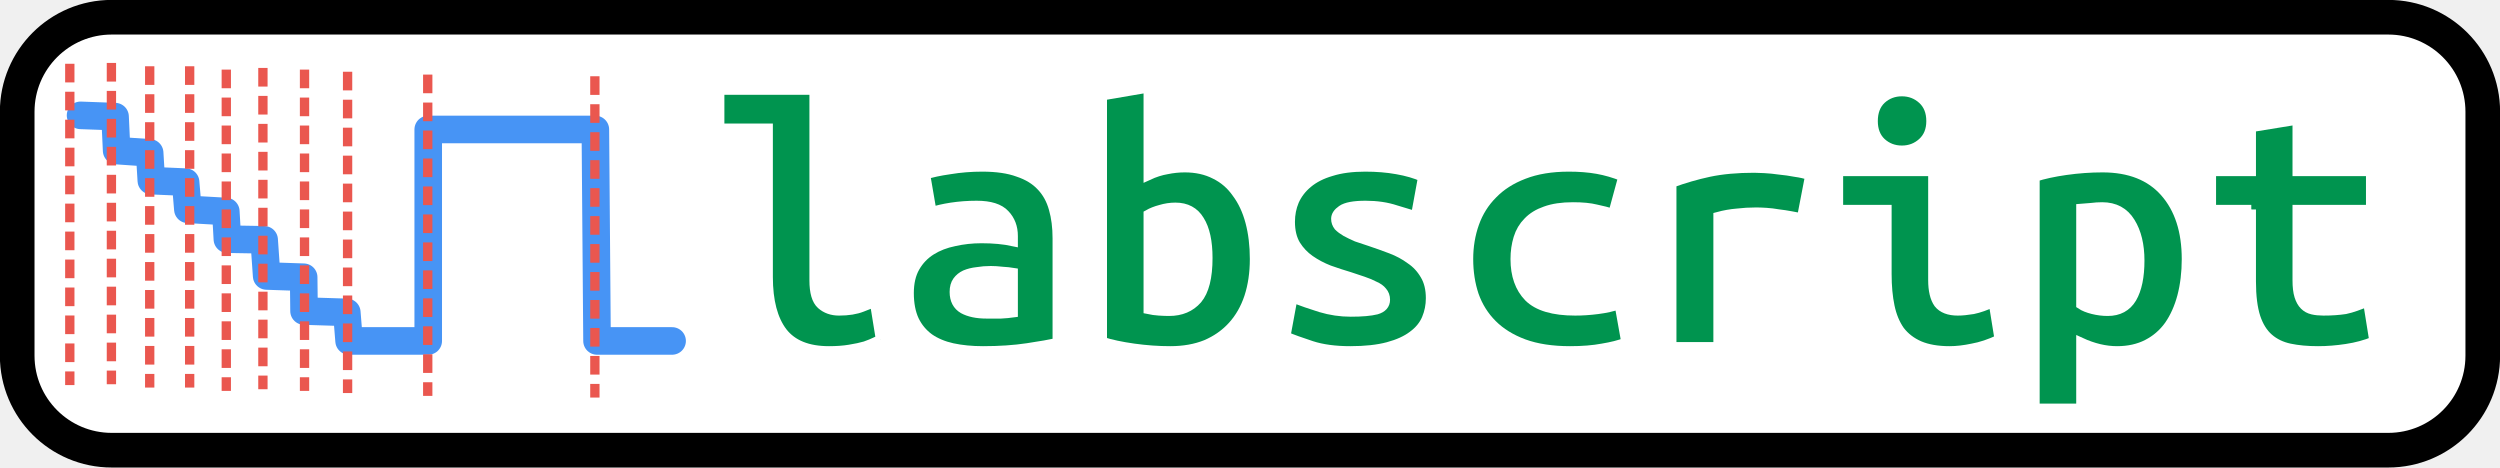
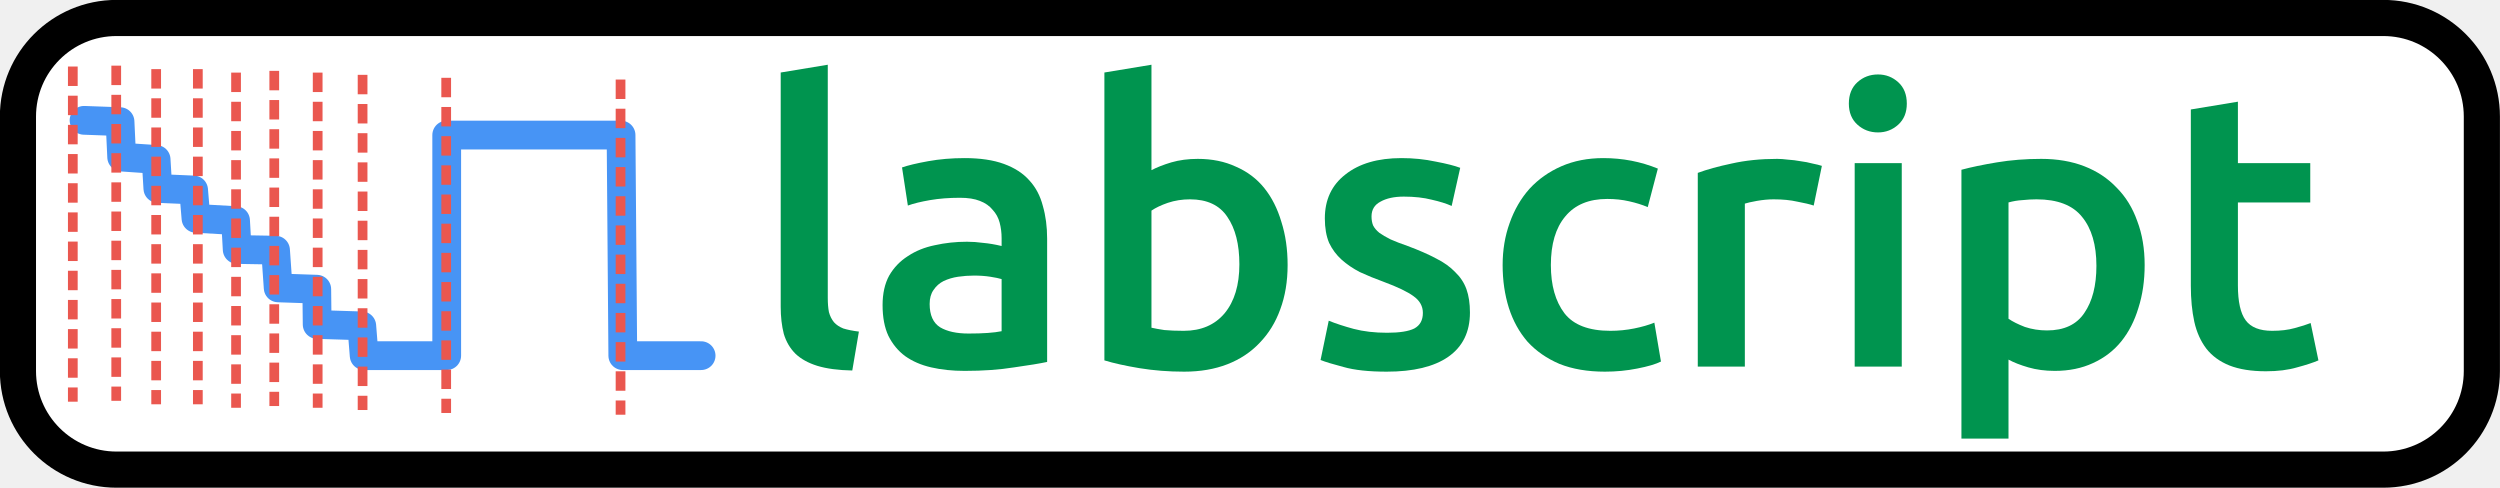
- <svg xmlns="http://www.w3.org/2000/svg" width="268.156" height="50.156" id="svg2" version="1.1">
+ <svg xmlns="http://www.w3.org/2000/svg" width="257.062" height="50.156" id="svg2" version="1.1">
  <defs id="defs4" />
  <g id="layer1" transform="translate(-164.6562,-435.3438)">
-     <rect style="color:#000000;fill:#ffffff;fill-opacity:1;fill-rule:nonzero;stroke:#000000;stroke-width:3.716;stroke-linecap:round;stroke-linejoin:round;stroke-miterlimit:4;stroke-opacity:1;stroke-dasharray:none;stroke-dashoffset:118.41;marker:none;visibility:visible;display:inline;overflow:visible;enable-background:accumulate" id="rect3757" width="264.463" height="46.441" x="166.501" y="437.192" ry="10.137" />
+     <rect style="color:#000000;fill:#ffffff;fill-opacity:1;fill-rule:nonzero;stroke:#000000;stroke-width:3.716;stroke-linecap:round;stroke-linejoin:round;stroke-miterlimit:4;stroke-opacity:1;stroke-dasharray:none;stroke-dashoffset:118.41;marker:none;visibility:visible;display:inline;overflow:visible;enable-background:accumulate" id="rect3757" width="253.352" height="46.441" x="166.501" y="437.192" ry="10.137" />
    <path style="fill:none;stroke:#4794f5;stroke-width:2.957;stroke-linecap:round;stroke-linejoin:round;stroke-miterlimit:4;stroke-opacity:1;stroke-dasharray:none" d="m 236.748,471.914 -8.053,0 -0.179,-22.682 -17.927,0 0,22.682 -8.488,0 -0.246,-3.064 -4.587,-0.143 -0.04,-3.626 -3.969,-0.135 -0.27,-3.88 -3.944,-0.068 -0.167,-2.972 -4.071,-0.229 -0.243,-2.918 -3.677,-0.158 -0.179,-2.981 -3.541,-0.244 -0.169,-3.644 -3.701,-0.135" id="path3769" />
    <path style="fill:#ff5555;stroke:#ea574f;stroke-width:1;stroke-linecap:butt;stroke-linejoin:miter;stroke-miterlimit:4;stroke-opacity:1;stroke-dasharray:2, 1;stroke-dashoffset:0" d="m 172.143,442.184 0,34.464" id="path3773" />
    <path style="fill:#ff5555;stroke:#ea574f;stroke-width:1;stroke-linecap:butt;stroke-linejoin:miter;stroke-miterlimit:4;stroke-opacity:1;stroke-dasharray:2, 1;stroke-dashoffset:0" d="m 176.607,442.094 0,34.464" id="path3773-3" />
    <path style="fill:#ff5555;stroke:#ea574f;stroke-width:1;stroke-linecap:butt;stroke-linejoin:miter;stroke-miterlimit:4;stroke-opacity:1;stroke-dasharray:2, 1;stroke-dashoffset:0" d="m 180.714,442.451 0,34.464" id="path3773-2" />
    <path style="fill:#ff5555;stroke:#ea574f;stroke-width:1;stroke-linecap:butt;stroke-linejoin:miter;stroke-miterlimit:4;stroke-opacity:1;stroke-dasharray:2, 1;stroke-dashoffset:0" d="m 185,442.451 0,34.464" id="path3773-1" />
    <path style="fill:#ff5555;stroke:#ea574f;stroke-width:1;stroke-linecap:butt;stroke-linejoin:miter;stroke-miterlimit:4;stroke-opacity:1;stroke-dasharray:2, 1;stroke-dashoffset:0" d="m 188.929,442.809 0,34.464" id="path3773-5" />
    <path style="fill:#ff5555;stroke:#ea574f;stroke-width:1;stroke-linecap:butt;stroke-linejoin:miter;stroke-miterlimit:4;stroke-opacity:1;stroke-dasharray:2, 1;stroke-dashoffset:0" d="m 192.857,442.63 0,34.464" id="path3773-8" />
    <path style="fill:#ff5555;stroke:#ea574f;stroke-width:1;stroke-linecap:butt;stroke-linejoin:miter;stroke-miterlimit:4;stroke-opacity:1;stroke-dasharray:2, 1;stroke-dashoffset:0" d="m 197.321,442.809 0,34.464" id="path3773-36" />
    <path style="fill:#ff5555;stroke:#ea574f;stroke-width:1;stroke-linecap:butt;stroke-linejoin:miter;stroke-miterlimit:4;stroke-opacity:1;stroke-dasharray:2, 1;stroke-dashoffset:0" d="m 201.939,443.039 0,34.464" id="path3773-4" />
    <path style="fill:#ff5555;stroke:#ea574f;stroke-width:1;stroke-linecap:butt;stroke-linejoin:miter;stroke-miterlimit:4;stroke-opacity:1;stroke-dasharray:2, 1;stroke-dashoffset:0" d="m 210.536,443.344 0,34.464" id="path3773-0" />
    <path style="fill:#ff5555;stroke:#ea574f;stroke-width:1;stroke-linecap:butt;stroke-linejoin:miter;stroke-miterlimit:4;stroke-opacity:1;stroke-dasharray:2, 1;stroke-dashoffset:0" d="m 228.464,443.523 0,34.464" id="path3773-6" />
-     <g style="font-size:40px;font-style:normal;font-weight:normal;line-height:125%;letter-spacing:0px;word-spacing:0px;fill:#00944f;fill-opacity:1;stroke:#ffffff;stroke-opacity:1;font-family:Sans" id="text2985">
-       <path d="m 259.096,471.735 c -0.08,0.053 -0.267,0.147 -0.56,0.28 -0.267,0.133 -0.627,0.28 -1.08,0.44 -0.453,0.133 -1.013,0.253 -1.68,0.36 -0.64,0.107 -1.373,0.16 -2.2,0.16 -2.267,0 -3.92,-0.667 -4.96,-2 -1.04,-1.36 -1.56,-3.333 -1.56,-5.92 l 0,-15.96 -5.2,0 0,-4.08 10.12,0 0,20.4 c -2e-5,1.28 0.253,2.147 0.76,2.6 0.507,0.453 1.147,0.68 1.92,0.68 0.987,0 1.813,-0.133 2.48,-0.4 0.667,-0.267 1.107,-0.44 1.32,-0.52 l 0.64,3.96" style="font-variant:normal;font-weight:bold;font-stretch:normal;fill:#00944f;stroke:#ffffff;font-family:Ubuntu Mono;-inkscape-font-specification:Ubuntu Mono Bold" id="path3871" />
-       <path d="m 270.456,469.015 c 0.533,0 1.053,0 1.56,0 0.507,-0.027 0.947,-0.067 1.32,-0.12 l 0,-4.32 c -0.32,-0.053 -0.707,-0.093 -1.16,-0.12 -0.453,-0.053 -0.867,-0.08 -1.24,-0.08 -0.507,10e-6 -1,0.04 -1.48,0.12 -0.48,0.053 -0.907,0.16 -1.28,0.32 -0.347,0.16 -0.627,0.387 -0.84,0.68 -0.213,0.293 -0.32,0.68 -0.32,1.16 -10e-6,0.853 0.32,1.467 0.96,1.84 0.64,0.347 1.467,0.52 2.48,0.52 m -0.44,-15.76 c 1.547,2e-5 2.827,0.187 3.84,0.56 1.04,0.347 1.867,0.853 2.48,1.52 0.613,0.64 1.053,1.44 1.32,2.4 0.267,0.933 0.4,1.987 0.4,3.16 l 0,11.2 c -0.72,0.16 -1.787,0.347 -3.2,0.56 -1.413,0.213 -3,0.32 -4.76,0.32 -1.2,0 -2.293,-0.107 -3.28,-0.32 -0.96,-0.213 -1.787,-0.56 -2.48,-1.04 -0.693,-0.507 -1.227,-1.147 -1.6,-1.92 -0.373,-0.8 -0.56,-1.773 -0.56,-2.92 -10e-6,-1.093 0.213,-2.013 0.64,-2.76 0.427,-0.747 1,-1.347 1.72,-1.8 0.72,-0.453 1.547,-0.773 2.48,-0.96 0.933,-0.213 1.907,-0.32 2.92,-0.32 1.28,10e-6 2.413,0.107 3.4,0.32 l 0,-0.6 c -2e-5,-0.933 -0.293,-1.707 -0.88,-2.32 -0.587,-0.64 -1.6,-0.96 -3.04,-0.96 -0.933,10e-6 -1.84,0.067 -2.72,0.2 -0.853,0.133 -1.547,0.293 -2.08,0.48 l -0.68,-3.96 c 0.613,-0.213 1.48,-0.4 2.6,-0.56 1.12,-0.187 2.28,-0.28 3.48,-0.28" style="font-variant:normal;font-weight:bold;font-stretch:normal;fill:#00944f;stroke:#ffffff;font-family:Ubuntu Mono;-inkscape-font-specification:Ubuntu Mono Bold" id="path3873" />
-       <path d="m 294.216,463.015 c -2e-5,-1.76 -0.293,-3.107 -0.88,-4.04 -0.56,-0.933 -1.427,-1.4 -2.6,-1.4 -0.533,10e-6 -1.067,0.08 -1.6,0.24 -0.507,0.133 -0.947,0.307 -1.32,0.52 l 0,10.2 c 0.373,0.08 0.76,0.133 1.16,0.16 0.427,0.027 0.787,0.04 1.08,0.04 1.28,0 2.293,-0.427 3.04,-1.28 0.747,-0.88 1.12,-2.36 1.12,-4.44 m 5,0.12 c -2e-5,1.493 -0.2,2.853 -0.6,4.08 -0.4,1.2 -0.987,2.227 -1.76,3.08 -0.773,0.853 -1.72,1.52 -2.84,2 -1.12,0.453 -2.4,0.68 -3.84,0.68 -1.28,0 -2.587,-0.093 -3.92,-0.28 -1.333,-0.187 -2.453,-0.427 -3.36,-0.72 l 0,-26.36 4.92,-0.84 0,9.4 c 0.693,-0.32 1.36,-0.533 2,-0.64 0.64,-0.133 1.28,-0.2 1.92,-0.2 1.227,2e-5 2.307,0.24 3.24,0.72 0.933,0.453 1.707,1.12 2.32,2 0.64,0.853 1.12,1.88 1.44,3.08 0.32,1.2 0.48,2.533 0.48,4" style="font-variant:normal;font-weight:bold;font-stretch:normal;fill:#00944f;stroke:#ffffff;font-family:Ubuntu Mono;-inkscape-font-specification:Ubuntu Mono Bold" id="path3875" />
-       <path d="m 309.536,468.815 c 1.2,0 2.12,-0.08 2.76,-0.24 0.64,-0.187 0.96,-0.547 0.96,-1.08 -2e-5,-0.347 -0.107,-0.64 -0.32,-0.88 -0.187,-0.24 -0.467,-0.44 -0.84,-0.6 -0.347,-0.187 -0.76,-0.36 -1.24,-0.52 -0.453,-0.16 -0.933,-0.32 -1.44,-0.48 -0.72,-0.213 -1.453,-0.453 -2.2,-0.72 -0.747,-0.293 -1.427,-0.653 -2.04,-1.08 -0.613,-0.427 -1.12,-0.96 -1.52,-1.6 -0.4,-0.667 -0.6,-1.493 -0.6,-2.48 -10e-6,-0.8 0.147,-1.547 0.44,-2.24 0.32,-0.72 0.8,-1.347 1.44,-1.88 0.667,-0.56 1.507,-0.987 2.52,-1.28 1.013,-0.32 2.227,-0.48 3.64,-0.48 1.227,2e-5 2.36,0.093 3.4,0.28 1.067,0.187 1.987,0.453 2.76,0.8 l -0.76,4.16 c -0.453,-0.133 -1.16,-0.347 -2.12,-0.64 -0.96,-0.32 -2.04,-0.48 -3.24,-0.48 -1.253,10e-6 -2.107,0.16 -2.56,0.48 -0.427,0.293 -0.64,0.613 -0.64,0.96 -10e-6,0.293 0.093,0.56 0.28,0.8 0.213,0.213 0.48,0.413 0.8,0.6 0.347,0.187 0.733,0.373 1.16,0.56 0.453,0.16 0.933,0.32 1.44,0.48 0.72,0.24 1.467,0.507 2.24,0.8 0.773,0.293 1.467,0.667 2.08,1.12 0.64,0.427 1.16,0.987 1.56,1.68 0.4,0.667 0.6,1.493 0.6,2.48 -2e-5,0.773 -0.147,1.507 -0.44,2.2 -0.293,0.693 -0.787,1.293 -1.48,1.8 -0.667,0.507 -1.547,0.907 -2.64,1.2 -1.093,0.293 -2.44,0.44 -4.04,0.44 -1.627,0 -3.013,-0.187 -4.16,-0.56 -1.147,-0.373 -2.067,-0.707 -2.76,-1 l 0.76,-4.12 c 0.933,0.373 1.92,0.72 2.96,1.04 1.067,0.32 2.147,0.48 3.24,0.48" style="font-variant:normal;font-weight:bold;font-stretch:normal;fill:#00944f;stroke:#ffffff;font-family:Ubuntu Mono;-inkscape-font-specification:Ubuntu Mono Bold" id="path3877" />
-       <path d="m 322.176,463.135 c -10e-6,-1.36 0.213,-2.64 0.64,-3.84 0.427,-1.2 1.08,-2.24 1.96,-3.12 0.88,-0.907 1.987,-1.613 3.32,-2.12 1.36,-0.533 2.973,-0.8 4.84,-0.8 1.12,2e-5 2.133,0.08 3.04,0.24 0.907,0.16 1.827,0.427 2.76,0.8 l -1.08,3.96 c -0.533,-0.187 -1.133,-0.347 -1.8,-0.48 -0.64,-0.16 -1.467,-0.24 -2.48,-0.24 -1.173,1e-5 -2.16,0.147 -2.96,0.44 -0.773,0.267 -1.4,0.653 -1.88,1.16 -0.48,0.48 -0.827,1.067 -1.04,1.76 -0.213,0.693 -0.32,1.44 -0.32,2.24 -10e-6,1.733 0.48,3.093 1.44,4.08 0.987,0.987 2.653,1.48 5,1.48 0.773,0 1.573,-0.053 2.4,-0.16 0.853,-0.107 1.627,-0.28 2.32,-0.52 l 0.72,4.04 c -0.693,0.267 -1.533,0.48 -2.52,0.64 -0.987,0.187 -2.147,0.28 -3.48,0.28 -1.92,0 -3.573,-0.253 -4.96,-0.76 -1.36,-0.507 -2.48,-1.2 -3.36,-2.08 -0.88,-0.88 -1.533,-1.92 -1.96,-3.12 -0.4,-1.2 -0.6,-2.493 -0.6,-3.88" style="font-variant:normal;font-weight:bold;font-stretch:normal;fill:#00944f;stroke:#ffffff;font-family:Ubuntu Mono;-inkscape-font-specification:Ubuntu Mono Bold" id="path3879" />
-       <path d="m 357.896,458.735 c -0.32,-0.08 -0.707,-0.16 -1.16,-0.24 -0.427,-0.08 -0.867,-0.147 -1.32,-0.2 -0.453,-0.08 -0.893,-0.133 -1.32,-0.16 -0.427,-0.027 -0.787,-0.04 -1.08,-0.04 -0.693,1e-5 -1.373,0.04 -2.04,0.12 -0.667,0.053 -1.347,0.173 -2.04,0.36 l 0,13.96 -4.96,0 0,-17.56 c 1.307,-0.48 2.64,-0.867 4,-1.16 1.387,-0.293 3,-0.44 4.84,-0.44 0.267,2e-5 0.64,0.013 1.12,0.04 0.507,0.027 1.04,0.08 1.6,0.16 0.56,0.053 1.12,0.133 1.68,0.24 0.587,0.08 1.107,0.2 1.56,0.36 l -0.88,4.56" style="font-variant:normal;font-weight:bold;font-stretch:normal;fill:#00944f;stroke:#ffffff;font-family:Ubuntu Mono;-inkscape-font-specification:Ubuntu Mono Bold" id="path3881" />
-       <path d="m 371.776,448.335 c -2e-5,0.96 -0.307,1.72 -0.92,2.28 -0.613,0.56 -1.347,0.84 -2.2,0.84 -0.853,2e-5 -1.587,-0.28 -2.2,-0.84 -0.587,-0.56 -0.88,-1.32 -0.88,-2.28 -10e-6,-0.987 0.293,-1.76 0.88,-2.32 0.613,-0.56 1.347,-0.84 2.2,-0.84 0.853,2e-5 1.587,0.28 2.2,0.84 0.613,0.56 0.92,1.333 0.92,2.32 m 7.32,23.4 c -1.013,0.48 -1.973,0.8 -2.88,0.96 -0.88,0.187 -1.693,0.28 -2.44,0.28 -1.28,0 -2.36,-0.187 -3.24,-0.56 -0.853,-0.373 -1.547,-0.907 -2.08,-1.6 -0.507,-0.72 -0.867,-1.587 -1.08,-2.6 -0.213,-1.013 -0.32,-2.173 -0.32,-3.48 l 0,-6.92 -5.2,0 0,-4.08 10.12,0 0,11.64 c -2e-5,1.12 0.2,1.96 0.6,2.52 0.427,0.533 1.12,0.8 2.08,0.8 0.453,0 1,-0.053 1.64,-0.16 0.64,-0.133 1.36,-0.387 2.16,-0.76 l 0.64,3.96" style="font-variant:normal;font-weight:bold;font-stretch:normal;fill:#00944f;stroke:#ffffff;font-family:Ubuntu Mono;-inkscape-font-specification:Ubuntu Mono Bold" id="path3883" />
-       <path d="m 394.176,463.295 c -2e-5,-1.68 -0.333,-3.053 -1,-4.12 -0.667,-1.093 -1.68,-1.64 -3.04,-1.64 -0.373,1e-5 -0.773,0.027 -1.2,0.08 -0.427,0.027 -0.787,0.053 -1.08,0.08 l 0,10.32 c 0.32,0.213 0.747,0.387 1.28,0.52 0.533,0.133 1.067,0.2 1.6,0.2 1.173,0 2.04,-0.467 2.6,-1.4 0.56,-0.96 0.84,-2.307 0.84,-4.04 m 5,-0.16 c -2e-5,1.44 -0.16,2.773 -0.48,4 -0.32,1.2 -0.787,2.24 -1.4,3.12 -0.613,0.853 -1.387,1.52 -2.32,2 -0.933,0.48 -2.013,0.72 -3.24,0.72 -1.253,0 -2.547,-0.307 -3.88,-0.92 l 0,7.08 -4.92,0 0,-24.8 c 0.907,-0.293 2.013,-0.533 3.32,-0.72 1.333,-0.187 2.64,-0.28 3.92,-0.28 2.907,2e-5 5.133,0.88 6.68,2.64 1.547,1.76 2.32,4.147 2.32,7.16" style="font-variant:normal;font-weight:bold;font-stretch:normal;fill:#00944f;stroke:#ffffff;font-family:Ubuntu Mono;-inkscape-font-specification:Ubuntu Mono Bold" id="path3885" />
-       <path d="m 406.136,457.815 -4.28,0 0,-4.08 4.28,0 0,-4.72 4.92,-0.8 0,5.52 7.88,0 0,4.08 -7.88,0 0,7.6 c -2e-5,0.693 0.067,1.253 0.2,1.68 0.133,0.427 0.32,0.76 0.56,1 0.24,0.24 0.533,0.4 0.88,0.48 0.347,0.08 0.733,0.12 1.16,0.12 0.453,0 0.867,-0.013 1.24,-0.04 0.4,-0.027 0.773,-0.067 1.12,-0.12 0.373,-0.08 0.747,-0.187 1.12,-0.32 0.4,-0.133 0.827,-0.307 1.28,-0.52 l 0.68,4.24 c -0.907,0.373 -1.893,0.64 -2.96,0.8 -1.04,0.16 -2.053,0.24 -3.04,0.24 -1.147,0 -2.16,-0.093 -3.04,-0.28 -0.88,-0.187 -1.627,-0.547 -2.24,-1.08 -0.613,-0.533 -1.08,-1.28 -1.4,-2.24 -0.32,-0.987 -0.48,-2.267 -0.48,-3.84 l 0,-7.72" style="font-variant:normal;font-weight:bold;font-stretch:normal;fill:#00944f;stroke:#ffffff;font-family:Ubuntu Mono;-inkscape-font-specification:Ubuntu Mono Bold" id="path3887" />
+     <g style="font-size:40px;font-style:normal;font-weight:normal;line-height:125%;letter-spacing:0px;word-spacing:0px;fill:#00944f;fill-opacity:1;stroke:none;font-family:Sans;-inkscape-font-specification:Ubuntu" id="text2985">
+       <path d="m 252.292,473.44 c -1.44,-0.027 -2.64,-0.187 -3.6,-0.48 -0.933,-0.293 -1.68,-0.707 -2.24,-1.24 -0.56,-0.56 -0.96,-1.24 -1.2,-2.04 -0.213,-0.827 -0.32,-1.76 -0.32,-2.8 l 0,-24.08 4.84,-0.8 0,23.96 c 0,0.587 0.04,1.08 0.12,1.48 0.107,0.4 0.28,0.747 0.52,1.04 0.24,0.267 0.56,0.48 0.96,0.64 0.427,0.133 0.96,0.24 1.6,0.32 l -0.68,4" style="font-variant:normal;font-weight:500;font-stretch:normal;fill:#00944f;font-family:Ubuntu;-inkscape-font-specification:Ubuntu Medium" id="path3910" />
+       <path d="m 264.247,469.64 c 1.493,10e-6 2.627,-0.08 3.4,-0.24 l 0,-5.36 c -0.267,-0.08 -0.653,-0.16 -1.16,-0.24 -0.507,-0.08 -1.067,-0.12 -1.68,-0.12 -0.533,1e-5 -1.08,0.04 -1.64,0.12 -0.533,0.08 -1.027,0.227 -1.48,0.44 -0.427,0.213 -0.773,0.52 -1.04,0.92 -0.267,0.373 -0.4,0.853 -0.4,1.44 0,1.147 0.36,1.947 1.08,2.4 0.72,0.427 1.693,0.64 2.92,0.64 m -0.4,-18.04 c 1.6,2e-5 2.947,0.2 4.04,0.6 1.093,0.4 1.96,0.96 2.6,1.68 0.667,0.72 1.133,1.6 1.4,2.64 0.293,1.013 0.44,2.133 0.44,3.36 l 0,12.68 c -0.747,0.16 -1.88,0.347 -3.4,0.56 -1.493,0.24 -3.187,0.36 -5.08,0.36 -1.253,0 -2.4,-0.12 -3.44,-0.36 -1.04,-0.24 -1.933,-0.627 -2.68,-1.16 -0.72,-0.533 -1.293,-1.227 -1.72,-2.08 -0.4,-0.853 -0.6,-1.907 -0.6,-3.16 0,-1.2 0.227,-2.213 0.68,-3.04 0.48,-0.827 1.12,-1.493 1.92,-2 0.8,-0.533 1.72,-0.907 2.76,-1.12 1.067,-0.24 2.173,-0.36 3.32,-0.36 0.533,2e-5 1.093,0.04 1.68,0.12 0.587,0.053 1.213,0.16 1.88,0.32 l 0,-0.8 c -10e-6,-0.56 -0.067,-1.093 -0.2,-1.6 -0.133,-0.507 -0.373,-0.947 -0.72,-1.32 -0.32,-0.4 -0.76,-0.707 -1.32,-0.92 -0.533,-0.213 -1.213,-0.32 -2.04,-0.32 -1.12,2e-5 -2.147,0.08 -3.08,0.24 -0.933,0.16 -1.693,0.347 -2.28,0.56 l -0.6,-3.92 c 0.613,-0.213 1.507,-0.427 2.68,-0.64 1.173,-0.213 2.427,-0.32 3.76,-0.32" style="font-variant:normal;font-weight:500;font-stretch:normal;fill:#00944f;font-family:Ubuntu;-inkscape-font-specification:Ubuntu Medium" id="path3912" />
+       <path d="m 292.095,462.52 c -2e-5,-2.053 -0.413,-3.68 -1.24,-4.88 -0.8,-1.2 -2.08,-1.8 -3.84,-1.8 -0.8,2e-5 -1.56,0.12 -2.28,0.36 -0.693,0.24 -1.253,0.507 -1.68,0.8 l 0,12.04 c 0.347,0.08 0.787,0.16 1.32,0.24 0.56,0.053 1.227,0.08 2,0.08 1.787,1e-5 3.187,-0.6 4.2,-1.8 1.013,-1.227 1.52,-2.907 1.52,-5.04 m 4.96,0.08 c -2e-5,1.68 -0.253,3.2 -0.76,4.56 -0.48,1.333 -1.187,2.48 -2.12,3.44 -0.907,0.96 -2.013,1.693 -3.32,2.2 -1.307,0.507 -2.787,0.76 -4.44,0.76 -1.6,0 -3.133,-0.12 -4.6,-0.36 -1.44,-0.24 -2.64,-0.507 -3.6,-0.8 l 0,-29.6 4.84,-0.8 0,10.84 c 0.56,-0.293 1.24,-0.56 2.04,-0.8 0.827,-0.24 1.733,-0.36 2.72,-0.36 1.467,2e-5 2.773,0.267 3.92,0.8 1.173,0.507 2.147,1.24 2.92,2.2 0.773,0.96 1.36,2.12 1.76,3.48 0.427,1.333 0.64,2.813 0.64,4.44" style="font-variant:normal;font-weight:500;font-stretch:normal;fill:#00944f;font-family:Ubuntu;-inkscape-font-specification:Ubuntu Medium" id="path3914" />
+       <path d="m 307.283,469.56 c 1.28,1e-5 2.213,-0.147 2.8,-0.44 0.587,-0.32 0.88,-0.853 0.88,-1.6 -1e-5,-0.693 -0.32,-1.267 -0.96,-1.72 -0.613,-0.453 -1.64,-0.947 -3.08,-1.48 -0.88,-0.32 -1.693,-0.653 -2.44,-1 -0.72,-0.373 -1.347,-0.8 -1.88,-1.28 -0.533,-0.48 -0.96,-1.053 -1.28,-1.72 -0.293,-0.693 -0.44,-1.533 -0.44,-2.52 0,-1.92 0.707,-3.427 2.12,-4.52 1.413,-1.12 3.333,-1.68 5.76,-1.68 1.227,2e-5 2.4,0.12 3.52,0.36 1.12,0.213 1.96,0.427 2.52,0.64 l -0.88,3.92 c -0.533,-0.24 -1.213,-0.453 -2.04,-0.64 -0.827,-0.213 -1.787,-0.32 -2.88,-0.32 -0.987,2e-5 -1.787,0.173 -2.4,0.52 -0.613,0.32 -0.92,0.827 -0.92,1.52 0,0.347 0.053,0.653 0.16,0.92 0.133,0.267 0.347,0.52 0.64,0.76 0.293,0.213 0.68,0.44 1.16,0.68 0.48,0.213 1.067,0.44 1.76,0.68 1.147,0.427 2.12,0.853 2.92,1.28 0.8,0.4 1.453,0.867 1.96,1.4 0.533,0.507 0.92,1.093 1.16,1.76 0.24,0.667 0.36,1.467 0.36,2.4 -10e-6,2 -0.747,3.52 -2.24,4.56 -1.467,1.013 -3.573,1.52 -6.32,1.52 -1.84,0 -3.32,-0.16 -4.44,-0.48 -1.12,-0.293 -1.907,-0.533 -2.36,-0.72 l 0.84,-4.04 c 0.72,0.293 1.573,0.573 2.56,0.84 1.013,0.267 2.16,0.4 3.44,0.4" style="font-variant:normal;font-weight:500;font-stretch:normal;fill:#00944f;font-family:Ubuntu;-inkscape-font-specification:Ubuntu Medium" id="path3916" />
+       <path d="m 319.164,462.6 c 0,-1.547 0.24,-2.987 0.72,-4.32 0.48,-1.36 1.16,-2.533 2.04,-3.52 0.907,-0.987 2,-1.76 3.28,-2.32 1.28,-0.56 2.72,-0.84 4.32,-0.84 1.973,2e-5 3.84,0.36 5.6,1.08 l -1.04,3.96 c -0.56,-0.24 -1.2,-0.44 -1.92,-0.6 -0.693,-0.16 -1.44,-0.24 -2.24,-0.24 -1.893,2e-5 -3.333,0.6 -4.32,1.8 -0.987,1.173 -1.48,2.84 -1.48,5 0,2.08 0.467,3.733 1.4,4.96 0.933,1.2 2.507,1.8 4.72,1.8 0.827,1e-5 1.64,-0.08 2.44,-0.24 0.8,-0.16 1.493,-0.36 2.08,-0.6 l 0.68,4 c -0.533,0.267 -1.347,0.507 -2.44,0.72 -1.067,0.213 -2.173,0.32 -3.32,0.32 -1.787,0 -3.347,-0.267 -4.68,-0.8 -1.307,-0.56 -2.4,-1.32 -3.28,-2.28 -0.853,-0.987 -1.493,-2.147 -1.92,-3.48 -0.427,-1.36 -0.64,-2.827 -0.64,-4.4" style="font-variant:normal;font-weight:500;font-stretch:normal;fill:#00944f;font-family:Ubuntu;-inkscape-font-specification:Ubuntu Medium" id="path3918" />
+       <path d="m 351.15,456.48 c -0.4,-0.133 -0.96,-0.267 -1.68,-0.4 -0.693,-0.16 -1.507,-0.24 -2.44,-0.24 -0.533,2e-5 -1.107,0.053 -1.72,0.16 -0.587,0.107 -1,0.2 -1.24,0.28 l 0,16.76 -4.84,0 0,-19.92 c 0.933,-0.347 2.093,-0.667 3.48,-0.96 1.413,-0.32 2.973,-0.48 4.68,-0.48 0.32,2e-5 0.693,0.027 1.12,0.08 0.427,0.027 0.853,0.08 1.28,0.16 0.427,0.053 0.84,0.133 1.24,0.24 0.4,0.08 0.72,0.16 0.96,0.24 l -0.84,4.08" style="font-variant:normal;font-weight:500;font-stretch:normal;fill:#00944f;font-family:Ubuntu;-inkscape-font-specification:Ubuntu Medium" id="path3920" />
+       <path d="m 360.204,473.04 -4.84,0 0,-20.92 4.84,0 0,20.92 m 0.52,-27.04 c 0,0.907 -0.293,1.627 -0.88,2.16 -0.587,0.533 -1.28,0.8 -2.08,0.8 -0.827,3e-5 -1.533,-0.267 -2.12,-0.8 -0.587,-0.533 -0.88,-1.253 -0.88,-2.16 0,-0.933 0.293,-1.667 0.88,-2.2 0.587,-0.533 1.293,-0.8 2.12,-0.8 0.8,3e-5 1.493,0.267 2.08,0.8 0.587,0.533 0.88,1.267 0.88,2.2" style="font-variant:normal;font-weight:500;font-stretch:normal;fill:#00944f;font-family:Ubuntu;-inkscape-font-specification:Ubuntu Medium" id="path3922" />
+       <path d="m 380.22,462.68 c -2e-5,-2.16 -0.493,-3.84 -1.48,-5.04 -0.96,-1.2 -2.52,-1.8 -4.68,-1.8 -0.453,2e-5 -0.933,0.027 -1.44,0.08 -0.48,0.027 -0.96,0.107 -1.44,0.24 l 0,11.96 c 0.427,0.293 0.987,0.573 1.68,0.84 0.72,0.24 1.48,0.36 2.28,0.36 1.76,1e-5 3.04,-0.6 3.84,-1.8 0.827,-1.2 1.24,-2.813 1.24,-4.84 m 4.96,-0.08 c -2e-5,1.6 -0.213,3.067 -0.64,4.4 -0.4,1.333 -0.987,2.48 -1.76,3.44 -0.773,0.96 -1.747,1.707 -2.92,2.24 -1.147,0.533 -2.453,0.8 -3.92,0.8 -0.987,0 -1.893,-0.12 -2.72,-0.36 -0.827,-0.24 -1.507,-0.507 -2.04,-0.8 l 0,8.12 -4.84,0 0,-27.64 c 0.987,-0.267 2.2,-0.52 3.64,-0.76 1.44,-0.24 2.96,-0.36 4.56,-0.36 1.653,2e-5 3.133,0.253 4.44,0.76 1.307,0.507 2.413,1.24 3.32,2.2 0.933,0.933 1.64,2.08 2.12,3.44 0.507,1.333 0.76,2.84 0.76,4.52" style="font-variant:normal;font-weight:500;font-stretch:normal;fill:#00944f;font-family:Ubuntu;-inkscape-font-specification:Ubuntu Medium" id="path3924" />
+       <path d="m 389.928,446.6 4.84,-0.8 0,6.32 7.44,0 0,4.04 -7.44,0 0,8.52 c 0,1.68 0.267,2.88 0.8,3.6 0.533,0.72 1.44,1.08 2.72,1.08 0.88,1e-5 1.653,-0.093 2.32,-0.28 0.693,-0.187 1.24,-0.36 1.64,-0.52 l 0.8,3.84 c -0.56,0.24 -1.293,0.48 -2.2,0.72 -0.907,0.267 -1.973,0.4 -3.2,0.4 -1.493,0 -2.747,-0.2 -3.76,-0.6 -0.987,-0.4 -1.773,-0.973 -2.36,-1.72 -0.587,-0.773 -1,-1.693 -1.24,-2.76 -0.24,-1.093 -0.36,-2.333 -0.36,-3.72 l 0,-18.12" style="font-variant:normal;font-weight:500;font-stretch:normal;fill:#00944f;font-family:Ubuntu;-inkscape-font-specification:Ubuntu Medium" id="path3926" />
    </g>
  </g>
</svg>
